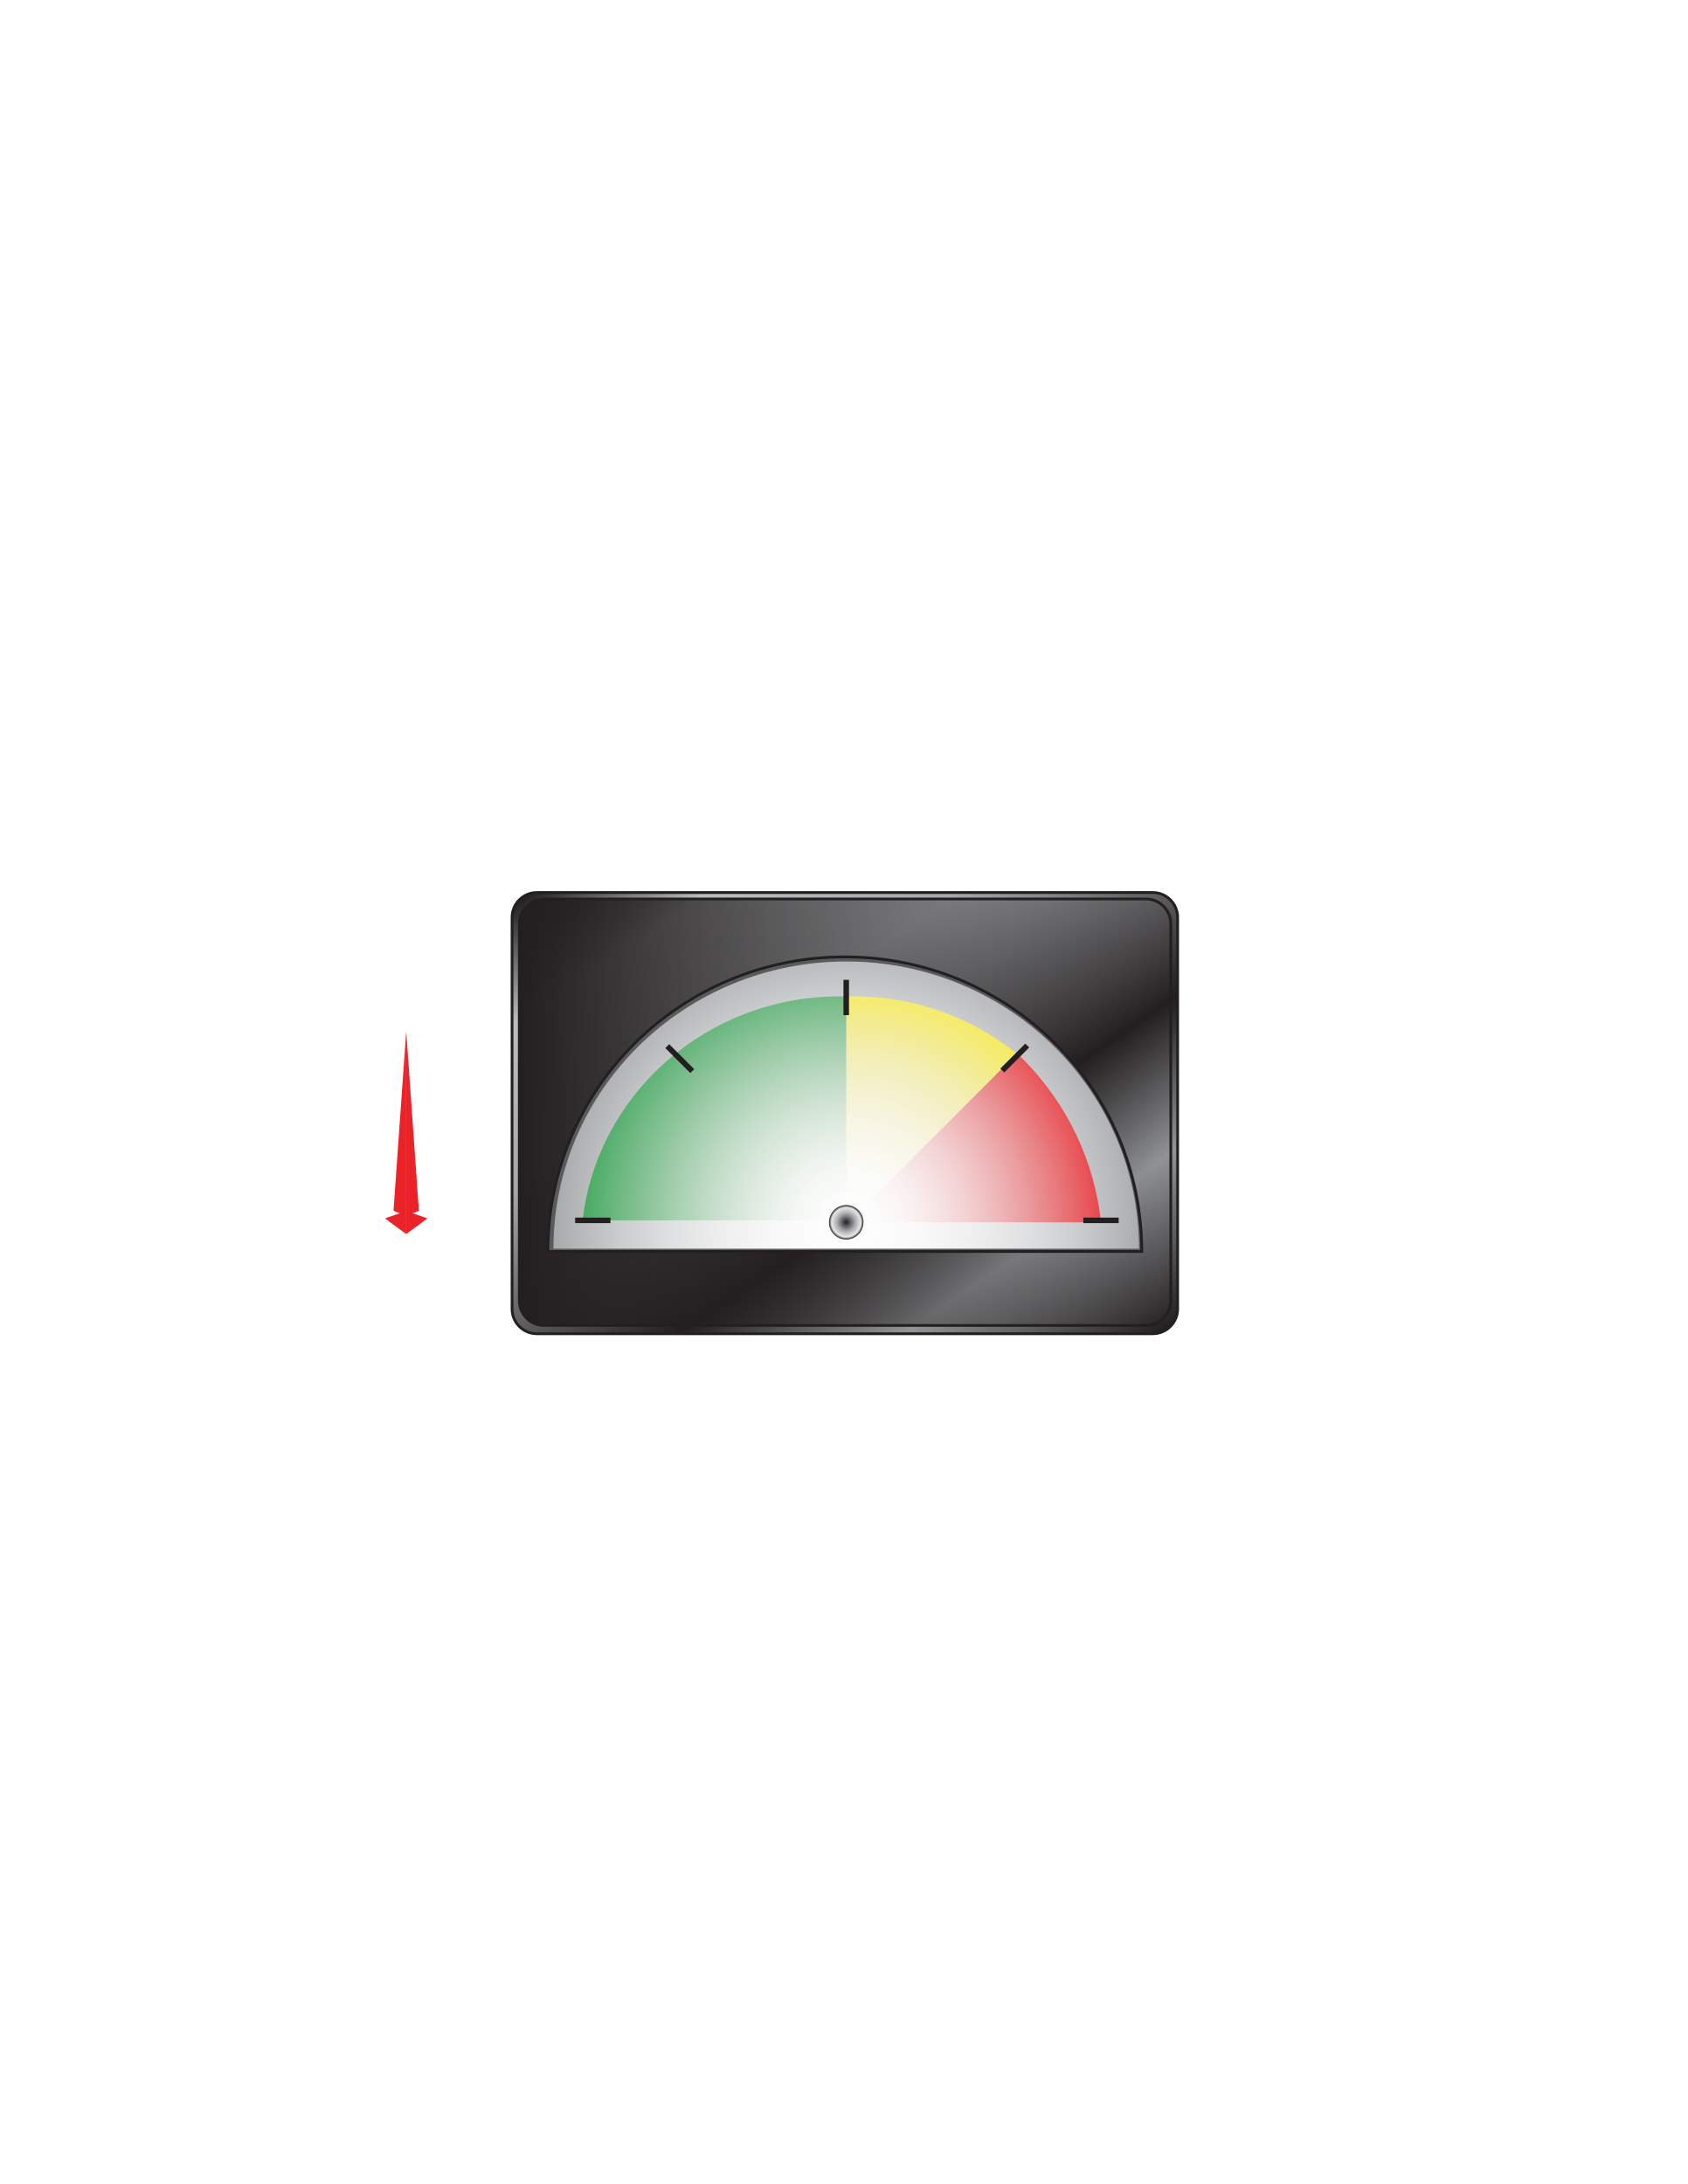
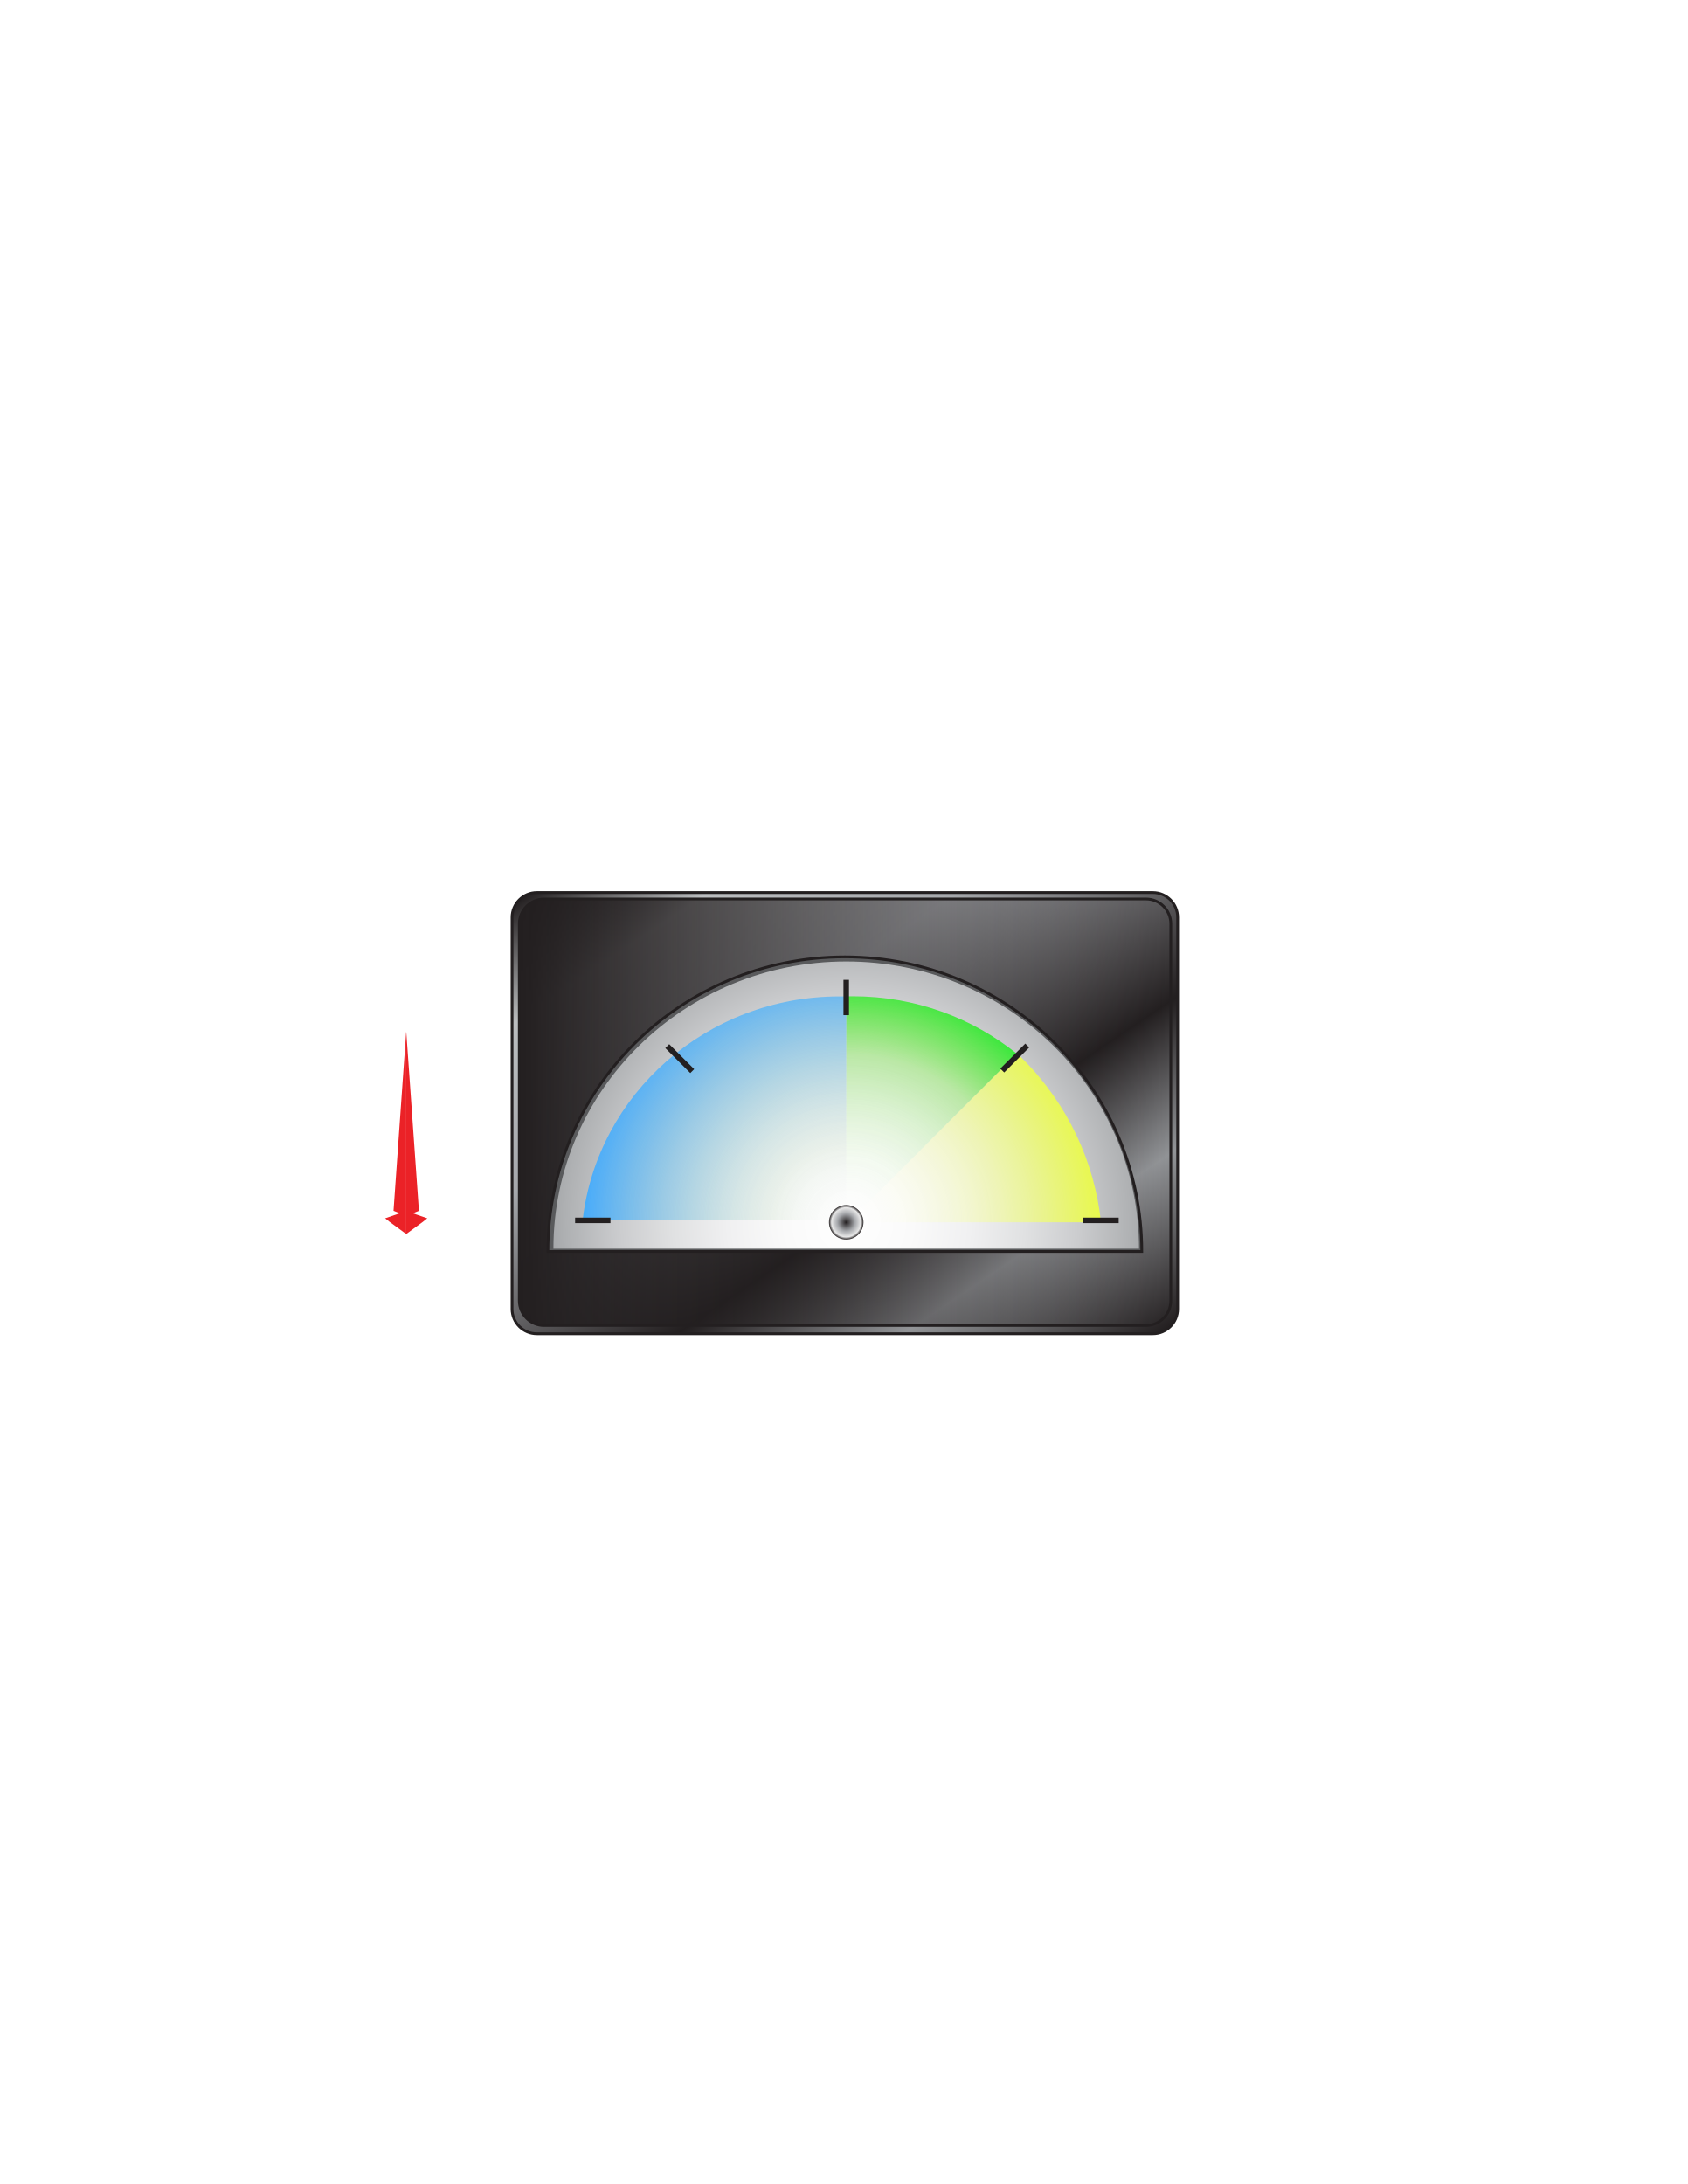
<svg xmlns="http://www.w3.org/2000/svg" version="1.1" id="Layer_1" x="0px" y="0px" width="612px" height="792px" viewBox="0 0 612 792" enable-background="new 0 0 612 792" xml:space="preserve">
  <defs id="defs3567" />
  <radialGradient id="SVGID_3_" cx="307.833" cy="443.25" r="129.167" gradientUnits="userSpaceOnUse">
    <stop offset="0" style="stop-color:#FFFFFF" id="stop3479" />
    <stop offset="0.178" style="stop-color:#FAFAFA" id="stop3481" />
    <stop offset="0.34" style="stop-color:#F0F0F1" id="stop3483" />
    <stop offset="0.494" style="stop-color:#E0E1E2" id="stop3485" />
    <stop offset="0.645" style="stop-color:#CBCCCE" id="stop3487" />
    <stop offset="0.793" style="stop-color:#AFB1B3" id="stop3489" />
    <stop offset="0.937" style="stop-color:#8F9194" id="stop3491" />
    <stop offset="1" style="stop-color:#808285" id="stop3493" />
  </radialGradient>
  <radialGradient id="SVGID_4_" cx="236.619" cy="483.05" r="96.982" fx="237.082" fy="481.752" gradientTransform="matrix(1 0 0 1 71.1992 -38.707)" gradientUnits="userSpaceOnUse">
    <stop offset="0" style="stop-color:#FFFFFF;stop-opacity:0" id="stop3498" />
-     <stop offset="0.089" style="stop-color:#FFFEF5;stop-opacity:0.089" id="stop3500" />
-     <stop offset="0.235" style="stop-color:#FEFCE2;stop-opacity:0.235" id="stop3502" />
-     <stop offset="0.419" style="stop-color:#FEF8C4;stop-opacity:0.419" id="stop3504" />
-     <stop offset="0.634" style="stop-color:#FDF499;stop-opacity:0.634" id="stop3506" />
-     <stop offset="0.873" style="stop-color:#FCF05A;stop-opacity:0.873" id="stop3508" />
-     <stop offset="1" style="stop-color:#FCEE21" id="stop3510" />
+     <stop offset="0.634" style="stop-color:#4ff400;stop-opacity:0.276;" id="stop3506" />
+     <stop offset="1" style="stop-color:#00ee21;stop-opacity:1;" id="stop3510" />
  </radialGradient>
  <radialGradient id="SVGID_5_" cx="407.087" cy="559.313" r="101.519" fx="407.572" fy="557.955" gradientTransform="matrix(0.7071 0.7071 -0.7071 0.7071 415.7422 -239.14)" gradientUnits="userSpaceOnUse">
    <stop offset="0" style="stop-color:#FFFFFF;stop-opacity:0" id="stop3515" />
-     <stop offset="1" style="stop-color:#EB2227" id="stop3517" />
+     <stop offset="1" style="stop-color:#ebff27;stop-opacity:1;" id="stop3517" />
  </radialGradient>
  <radialGradient id="SVGID_6_" cx="305.211" cy="441.607" r="102.733" fx="309.749" fy="444.849" gradientUnits="userSpaceOnUse">
    <stop offset="0" style="stop-color:#FFFFFF;stop-opacity:0" id="stop3526" />
    <stop offset="0.272" style="stop-color:#C9E0C8;stop-opacity:0.272" id="stop3528" />
-     <stop offset="0.897" style="stop-color:#42AC5E;stop-opacity:0.897" id="stop3530" />
-     <stop offset="1" style="stop-color:#03A550" id="stop3532" />
+     <stop offset="0.897" style="stop-color:#42acff;stop-opacity:0.898;" id="stop3530" />
+     <stop offset="1" style="stop-color:#03a5ff;stop-opacity:1;" id="stop3532" />
  </radialGradient>
  <linearGradient id="SVGID_7_" gradientUnits="userSpaceOnUse" x1="308.676" y1="432.494" x2="304.885" y2="323.928" gradientTransform="translate(-268.5322,8.497854)">
    <stop offset="0" style="stop-color:#FFFFFF;stop-opacity:0.55" id="stop3543" />
    <stop offset="1" style="stop-color:#FFFFFF;stop-opacity:0" id="stop3545" />
  </linearGradient>
  <path d="M 158.801,334.498 C 158.801,334.498 91.343,333.831 37.801,333.831 C -26.052,333.831 -83.532,336.831 -83.532,336.831 L -83.018,418.5 C -54.262,438.343 -21.304,440.831 38.47,440.831 C 86.176,440.831 127.781,431.331 157.801,417.831 L 158.801,334.498 z" id="glass" style="fill:url(#SVGID_7_)" />
  <g id="pointer" transform="matrix(1.565885,0,0,1,-333.1792,4.248927)">
    <polygon points="308.351,435.735 309.771,434.83 306.845,369.959 306.833,370.198 306.833,443.249 310.697,438.82 311.713,437.549 308.351,435.735 " id="polygon3551" style="fill:#eb2227" />
    <polygon points="303.894,434.83 305.314,435.736 301.952,437.55 302.968,438.82 306.832,443.25 306.832,370.199 306.82,369.96 303.894,434.83 " id="polygon3553" style="fill:#eb2227" />
  </g>
  <radialGradient id="SVGID_8_" cx="306.833" cy="443.25" r="6.25" gradientUnits="userSpaceOnUse">
    <stop offset="0" style="stop-color:#231F20" id="stop3556" />
    <stop offset="0.509" style="stop-color:#A6A8AC" id="stop3558" />
    <stop offset="0.849" style="stop-color:#E7E7E7" id="stop3560" />
    <stop offset="1" style="stop-color:#231F20" id="stop3562" />
  </radialGradient>
  <g id="widget">
    <g id="g3446">
      <linearGradient y2="295.638" x2="233.467" y1="511.694" x1="379.199" gradientUnits="userSpaceOnUse" id="SVGID_1_">
        <stop id="stop3449" style="stop-color:#231F20" offset="0" />
        <stop id="stop3451" style="stop-color:#929497" offset="0.2" />
        <stop id="stop3453" style="stop-color:#231F20" offset="0.376" />
        <stop id="stop3455" style="stop-color:#A6A8AC" offset="0.667" />
        <stop id="stop3457" style="stop-color:#BBBDBF" offset="0.861" />
        <stop id="stop3459" style="stop-color:#231F20" offset="1" />
      </linearGradient>
      <path id="path3461" d="M 185.667,474.666 C 185.667,479.637 189.696,483.666 194.667,483.666 L 418,483.666 C 422.971,483.666 427,479.637 427,474.666 L 427,332.666 C 427,327.695 422.971,323.666 418,323.666 L 194.667,323.666 C 189.696,323.666 185.667,327.695 185.667,332.666 L 185.667,474.666 z" style="fill:url(#SVGID_1_)" />
      <path id="path3463" d="M 185.667,474.666 C 185.667,479.637 189.696,483.666 194.667,483.666 L 418,483.666 C 422.971,483.666 427,479.637 427,474.666 L 427,332.666 C 427,327.695 422.971,323.666 418,323.666 L 194.667,323.666 C 189.696,323.666 185.667,327.695 185.667,332.666 L 185.667,474.666 z" style="fill:none;stroke:#231f20" />
    </g>
    <g id="g3465">
      <linearGradient y2="403.333" x2="424.519" y1="403.333" x1="188.295" gradientUnits="userSpaceOnUse" id="SVGID_2_">
        <stop id="stop3468" style="stop-color:#231F20" offset="0" />
        <stop id="stop3470" style="stop-color:#231F20;stop-opacity:0" offset="1" />
      </linearGradient>
      <path id="path3472" d="M 188.295,471.666 C 188.295,476.637 192.324,480.666 197.295,480.666 L 415.52,480.666 C 420.491,480.666 424.52,476.637 424.52,471.666 L 424.52,335 C 424.52,330.029 420.491,326 415.52,326 L 197.295,326 C 192.324,326 188.295,330.029 188.295,335 L 188.295,471.666 z" style="fill:url(#SVGID_2_)" />
      <path id="path3474" d="M 188.295,471.666 C 188.295,476.637 192.324,480.666 197.295,480.666 L 415.52,480.666 C 420.491,480.666 424.52,476.637 424.52,471.666 L 424.52,335 C 424.52,330.029 420.491,326 415.52,326 L 197.295,326 C 192.324,326 188.295,330.029 188.295,335 L 188.295,471.666 z" style="fill:none;stroke:#231f20" />
    </g>
    <path id="path3476" d="M 414,453.834 L 198.666,453.834 C 198.666,394.831 246.871,347.001 306.333,347.001 C 365.795,347.001 414,394.831 414,453.834 z" style="fill:#595a5c;stroke:#231f20" />
    <path id="path3495" d="M 413,452.834 L 200.666,452.834 C 200.666,395.304 248.199,348.667 306.833,348.667 C 365.467,348.667 413,395.304 413,452.834 z" style="fill:url(#SVGID_3_)" />
    <path id="path3512" d="M 368.721,382.145 C 352.569,369.119 331.855,361.291 309.266,361.291 C 308.452,361.291 307.641,361.302 306.833,361.322 L 306.833,442.258 L 308.608,442.258 L 368.721,382.145 z" style="fill:url(#SVGID_4_)" />
    <path id="path3519" d="M 399.218,443.25 C 396.903,421.652 387.365,400.527 370.646,383.808 C 370.043,383.206 369.436,382.614 368.823,382.031 L 308.918,441.936 L 310.232,443.25 L 399.218,443.25 L 399.218,443.25 z" style="fill:url(#SVGID_5_)" />
    <line id="line3521" y2="442.549" x2="392.813" y1="442.549" x1="405.624" style="fill:none;stroke:#231f20;stroke-width:2" />
    <line id="line3523" y2="388.21" x2="363.413" y1="379.15" x1="372.472" style="fill:none;stroke:#231f20;stroke-width:2" />
    <path id="path3534" d="M 306.832,442.549 L 306.832,361.365 C 306.021,361.344 305.208,361.334 304.393,361.334 C 256.191,361.334 216.494,396.857 211.257,442.549 L 306.832,442.549 L 306.832,442.549 z" style="fill:url(#SVGID_6_)" />
    <line id="line3536" y2="368.133" x2="306.833" y1="355.321" x1="306.833" style="fill:none;stroke:#231f20;stroke-width:2" />
    <line id="line3538" y2="442.549" x2="221.347" y1="442.549" x1="208.535" style="fill:none;stroke:#231f20;stroke-width:2" />
    <line id="line3540" y2="388.422" x2="251" y1="379.363" x1="241.941" style="fill:none;stroke:#231f20;stroke-width:2" />
    <circle id="circle3564" r="6.25" cy="443.25" cx="306.833" style="fill:url(#SVGID_8_)" />
  </g>
</svg>
